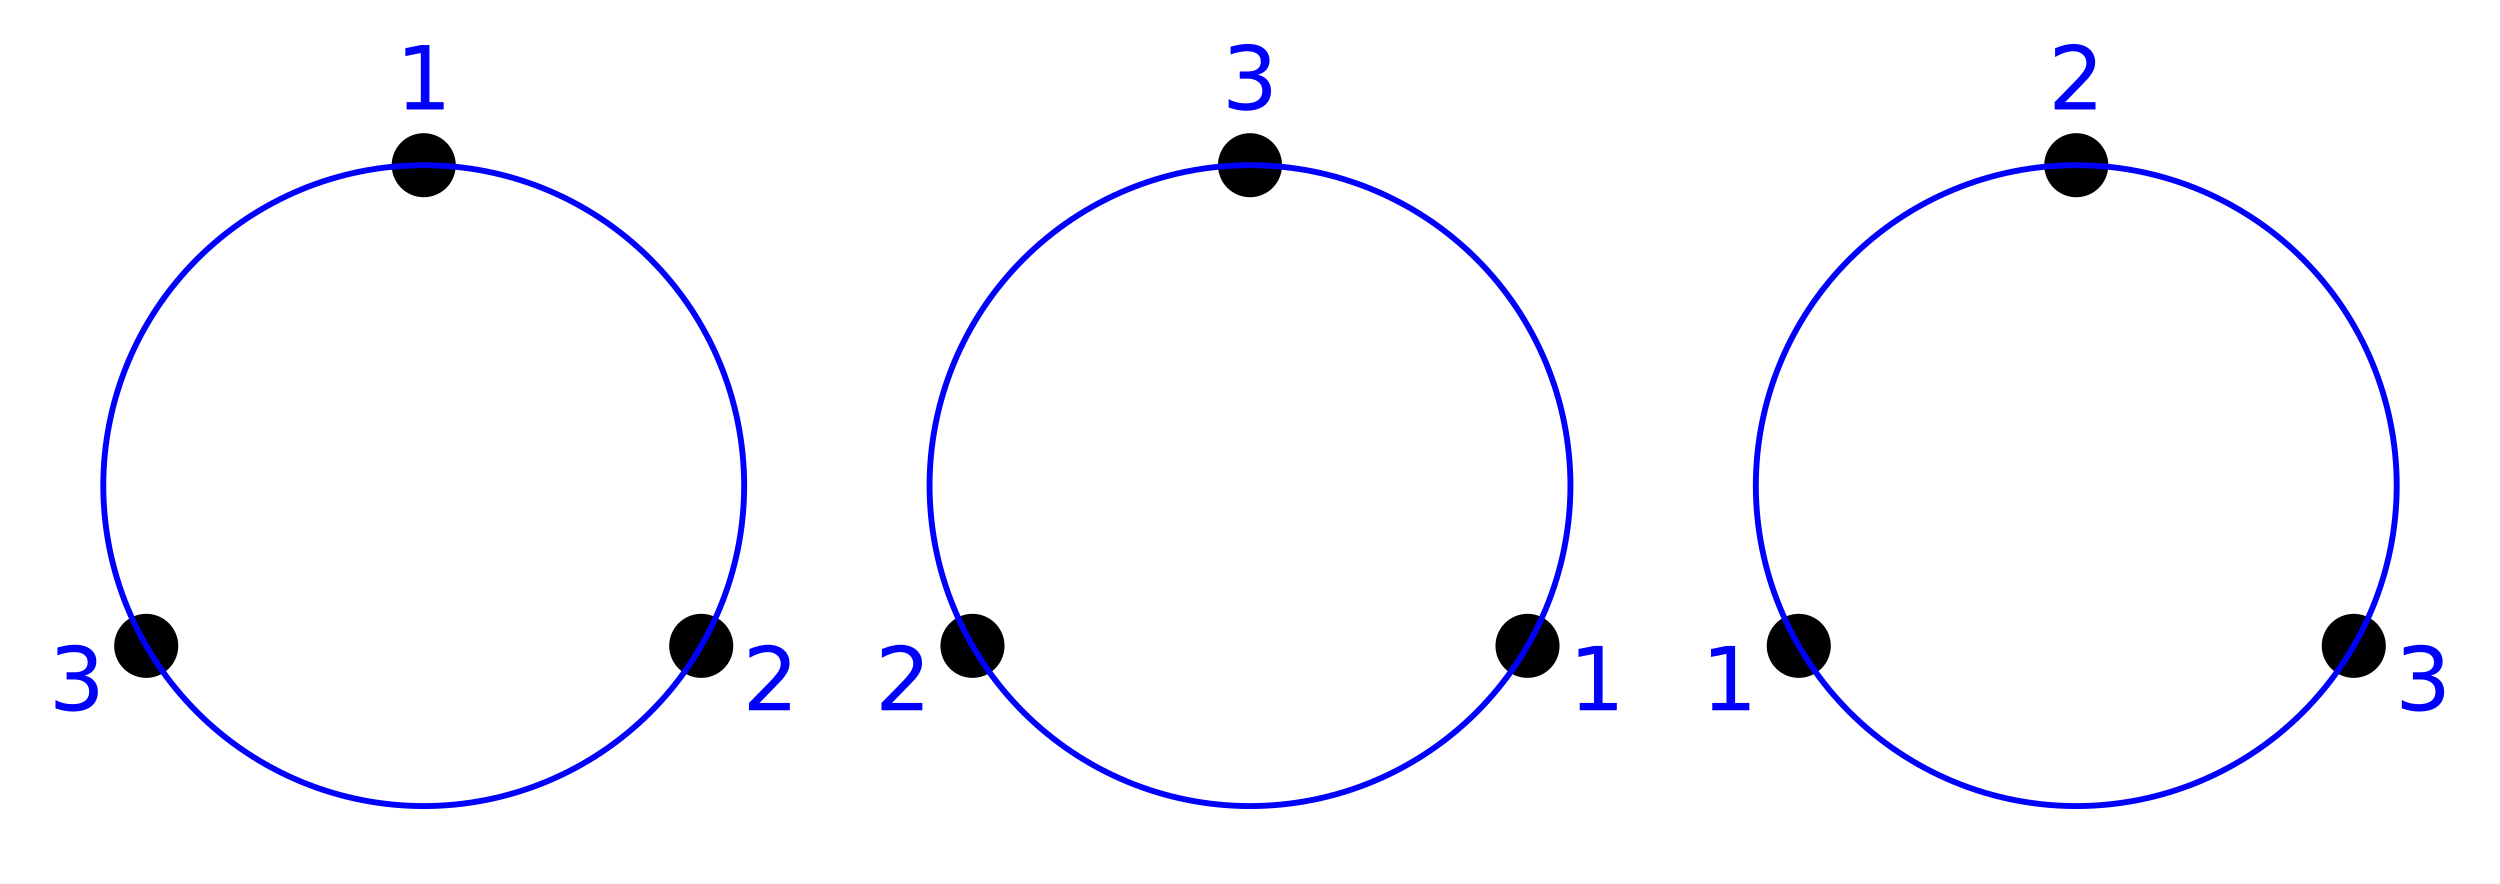
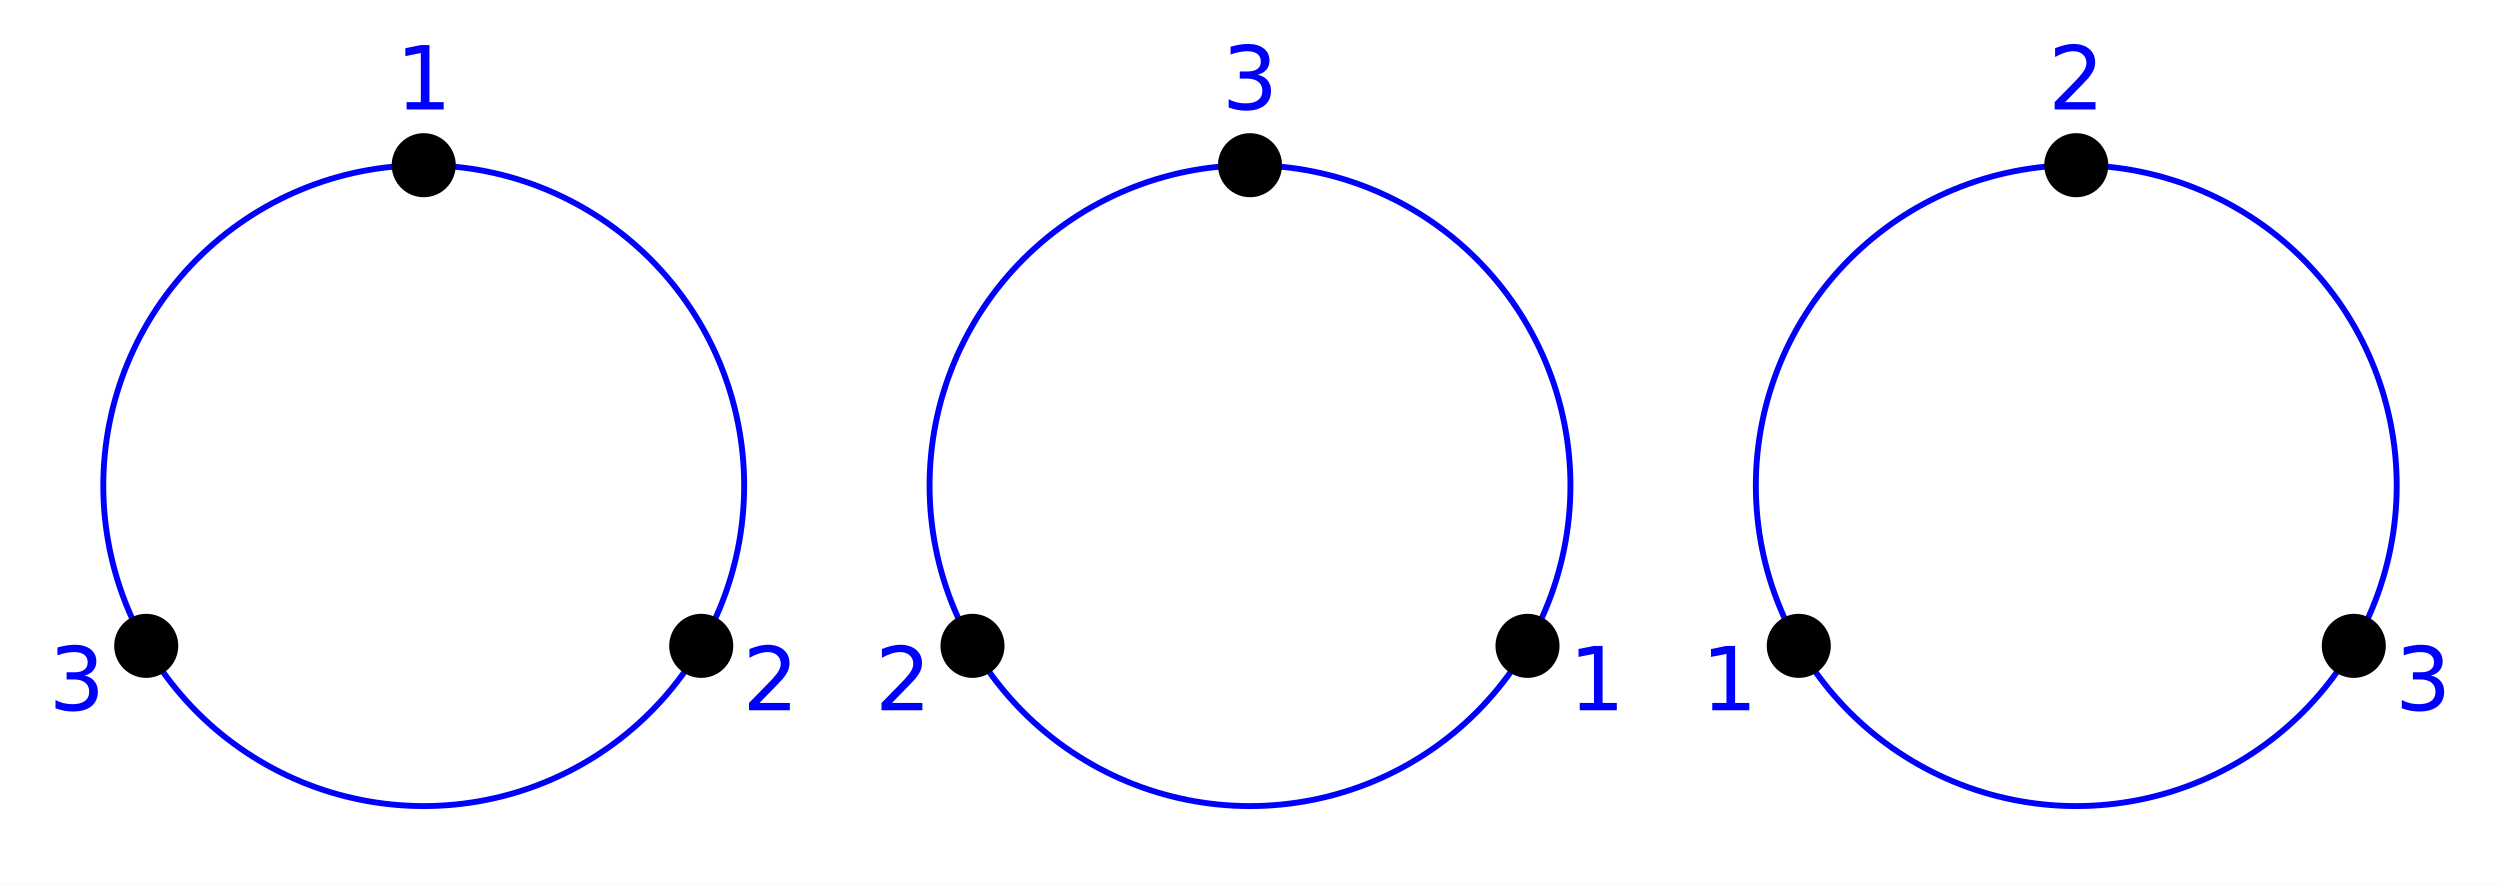
- <svg xmlns="http://www.w3.org/2000/svg" xmlns:xlink="http://www.w3.org/1999/xlink" height="150.118pt" version="1.1" viewBox="0 0 424.8 150.118" width="424.8pt">
-   <defs>
-     <style type="text/css">
+ <svg xmlns="http://www.w3.org/2000/svg" xmlns:xlink="http://www.w3.org/1999/xlink" height="150.118pt" version="1.1" viewBox="0 0 424.8 150.118" width="424.8pt" id="svg129">
+   <defs id="defs4">
+     <style type="text/css" id="style2">
*{stroke-linecap:butt;stroke-linejoin:round;}
  </style>
  </defs>
-   <g id="figure_1">
-     <g id="patch_1">
-       <path d="M 0 150.118  L 424.8 150.118  L 424.8 0  L 0 0  z " style="fill:#ffffff;" />
-     </g>
-     <g id="axes_1">
-       <g id="patch_2">
-         <path d="M 10.7 139.418  L 133.3 139.418  L 133.3 12.008  L 10.7 12.008  z " style="fill:#ffffff;" />
-       </g>
-       <g id="patch_3">
-         <path clip-path="url(#p53d3734d9e)" d="M 77.445 28.071  C 77.445 27.356 77.304 26.648 77.03 25.987  C 76.757 25.326 76.356 24.726 75.85 24.221  C 75.345 23.715 74.744 23.314 74.084 23.04  C 73.423 22.767 72.715 22.626 72 22.626  C 71.285 22.626 70.577 22.767 69.916 23.04  C 69.256 23.314 68.655 23.715 68.15 24.221  C 67.644 24.726 67.243 25.326 66.97 25.987  C 66.696 26.648 66.555 27.356 66.555 28.071  C 66.555 28.786 66.696 29.494 66.97 30.154  C 67.243 30.815 67.644 31.415 68.15 31.921  C 68.655 32.426 69.256 32.828 69.916 33.101  C 70.577 33.375 71.285 33.516 72 33.516  C 72.715 33.516 73.423 33.375 74.084 33.101  C 74.744 32.828 75.345 32.426 75.85 31.921  C 76.356 31.415 76.757 30.815 77.03 30.154  C 77.304 29.494 77.445 28.786 77.445 28.071  M 72 28.071  M 77.445 28.071  z " />
-       </g>
-       <g id="patch_4">
-         <path clip-path="url(#p53d3734d9e)" d="M 124.599 109.744  C 124.599 109.029 124.458 108.321 124.184 107.66  C 123.911 106.999 123.51 106.399 123.004 105.893  C 122.498 105.388 121.898 104.987 121.238 104.713  C 120.577 104.44 119.869 104.299 119.154 104.299  C 118.439 104.299 117.731 104.44 117.07 104.713  C 116.41 104.987 115.809 105.388 115.304 105.893  C 114.798 106.399 114.397 106.999 114.123 107.66  C 113.85 108.321 113.709 109.029 113.709 109.744  C 113.709 110.459 113.85 111.167 114.123 111.827  C 114.397 112.488 114.798 113.088 115.304 113.594  C 115.809 114.099 116.41 114.5 117.07 114.774  C 117.731 115.048 118.439 115.188 119.154 115.188  C 119.869 115.188 120.577 115.048 121.238 114.774  C 121.898 114.5 122.498 114.099 123.004 113.594  C 123.51 113.088 123.911 112.488 124.184 111.827  C 124.458 111.167 124.599 110.459 124.599 109.744  M 119.154 109.744  M 124.599 109.744  z " />
-       </g>
-       <g id="patch_5">
-         <path clip-path="url(#p53d3734d9e)" d="M 30.291 109.744  C 30.291 109.029 30.15 108.321 29.877 107.66  C 29.603 106.999 29.202 106.399 28.696 105.893  C 28.191 105.388 27.59 104.987 26.93 104.713  C 26.269 104.44 25.561 104.299 24.846 104.299  C 24.131 104.299 23.423 104.44 22.762 104.713  C 22.102 104.987 21.502 105.388 20.996 105.893  C 20.49 106.399 20.089 106.999 19.816 107.66  C 19.542 108.321 19.401 109.029 19.401 109.744  C 19.401 110.459 19.542 111.167 19.816 111.827  C 20.089 112.488 20.49 113.088 20.996 113.594  C 21.502 114.099 22.102 114.5 22.762 114.774  C 23.423 115.048 24.131 115.188 24.846 115.188  C 25.561 115.188 26.269 115.048 26.93 114.774  C 27.59 114.5 28.191 114.099 28.696 113.594  C 29.202 113.088 29.603 112.488 29.877 111.827  C 30.15 111.167 30.291 110.459 30.291 109.744  M 24.846 109.744  M 30.291 109.744  z " />
-       </g>
-       <g id="matplotlib.axis_1" />
-       <g id="matplotlib.axis_2" />
-       <g id="text_1">
-         <defs>
-           <path d="M 12.406 8.297  L 28.516 8.297  L 28.516 63.922  L 10.984 60.406  L 10.984 69.391  L 28.422 72.906  L 38.281 72.906  L 38.281 8.297  L 54.391 8.297  L 54.391 0  L 12.406 0  z " id="DejaVuSans-31" />
-         </defs>
-         <g style="fill:#0000ff;" transform="translate(67.22813 18.59766)scale(0.15 -0.15)">
-           <use xlink:href="#DejaVuSans-31" />
-         </g>
-       </g>
-       <g id="text_2">
-         <defs>
-           <path d="M 19.188 8.297  L 53.609 8.297  L 53.609 0  L 7.328 0  L 7.328 8.297  Q 12.938 14.109 22.625 23.891  Q 32.328 33.688 34.812 36.531  Q 39.547 41.844 41.422 45.531  Q 43.312 49.219 43.312 52.781  Q 43.312 58.594 39.234 62.25  Q 35.156 65.922 28.609 65.922  Q 23.969 65.922 18.812 64.312  Q 13.672 62.703 7.812 59.422  L 7.812 69.391  Q 13.766 71.781 18.938 73  Q 24.125 74.219 28.422 74.219  Q 39.75 74.219 46.484 68.547  Q 53.219 62.891 53.219 53.422  Q 53.219 48.922 51.531 44.891  Q 49.859 40.875 45.406 35.406  Q 44.188 33.984 37.641 27.219  Q 31.109 20.453 19.188 8.297  z " id="DejaVuSans-32" />
-         </defs>
-         <g style="fill:#0000ff;" transform="translate(126.1704 120.6887)scale(0.15 -0.15)">
-           <use xlink:href="#DejaVuSans-32" />
-         </g>
-       </g>
-       <g id="text_3">
-         <defs>
-           <path d="M 40.578 39.312  Q 47.656 37.797 51.625 33  Q 55.609 28.219 55.609 21.188  Q 55.609 10.406 48.188 4.484  Q 40.766 -1.422 27.094 -1.422  Q 22.516 -1.422 17.656 -0.516  Q 12.797 0.391 7.625 2.203  L 7.625 11.719  Q 11.719 9.328 16.594 8.109  Q 21.484 6.891 26.812 6.891  Q 36.078 6.891 40.938 10.547  Q 45.797 14.203 45.797 21.188  Q 45.797 27.641 41.281 31.266  Q 36.766 34.906 28.719 34.906  L 20.219 34.906  L 20.219 43.016  L 29.109 43.016  Q 36.375 43.016 40.234 45.922  Q 44.094 48.828 44.094 54.297  Q 44.094 59.906 40.109 62.906  Q 36.141 65.922 28.719 65.922  Q 24.656 65.922 20.016 65.031  Q 15.375 64.156 9.812 62.312  L 9.812 71.094  Q 15.438 72.656 20.344 73.438  Q 25.25 74.219 29.594 74.219  Q 40.828 74.219 47.359 69.109  Q 53.906 64.016 53.906 55.328  Q 53.906 49.266 50.438 45.094  Q 46.969 40.922 40.578 39.312  z " id="DejaVuSans-33" />
-         </defs>
-         <g style="fill:#0000ff;" transform="translate(8.285817 120.6887)scale(0.15 -0.15)">
-           <use xlink:href="#DejaVuSans-33" />
-         </g>
-       </g>
-       <g id="patch_6">
-         <path clip-path="url(#p53d3734d9e)" d="M 72 136.968  C 86.44 136.968 100.29 131.231 110.501 121.02  C 120.712 110.81 126.449 96.959 126.449 82.519  C 126.449 68.079 120.712 54.229 110.501 44.018  C 100.29 33.808 86.44 28.071 72 28.071  C 57.56 28.071 43.71 33.808 33.499 44.018  C 23.288 54.229 17.551 68.079 17.551 82.519  C 17.551 96.959 23.288 110.81 33.499 121.02  C 43.71 131.231 57.56 136.968 72 136.968  z " style="fill:none;stroke:#0000ff;stroke-linejoin:miter;" />
-       </g>
-     </g>
-     <g id="axes_2">
-       <g id="patch_7">
-         <path d="M 151.1 139.418  L 273.7 139.418  L 273.7 12.008  L 151.1 12.008  z " style="fill:#ffffff;" />
-       </g>
-       <g id="patch_8">
-         <path clip-path="url(#p44a70541e7)" d="M 217.845 28.071  C 217.845 27.356 217.704 26.648 217.43 25.987  C 217.157 25.326 216.756 24.726 216.25 24.221  C 215.745 23.715 215.144 23.314 214.484 23.04  C 213.823 22.767 213.115 22.626 212.4 22.626  C 211.685 22.626 210.977 22.767 210.316 23.04  C 209.656 23.314 209.055 23.715 208.55 24.221  C 208.044 24.726 207.643 25.326 207.37 25.987  C 207.096 26.648 206.955 27.356 206.955 28.071  C 206.955 28.786 207.096 29.494 207.37 30.154  C 207.643 30.815 208.044 31.415 208.55 31.921  C 209.055 32.426 209.656 32.828 210.316 33.101  C 210.977 33.375 211.685 33.516 212.4 33.516  C 213.115 33.516 213.823 33.375 214.484 33.101  C 215.144 32.828 215.745 32.426 216.25 31.921  C 216.756 31.415 217.157 30.815 217.43 30.154  C 217.704 29.494 217.845 28.786 217.845 28.071  M 212.4 28.071  M 217.845 28.071  z " />
-       </g>
-       <g id="patch_9">
-         <path clip-path="url(#p44a70541e7)" d="M 264.999 109.744  C 264.999 109.029 264.858 108.321 264.584 107.66  C 264.311 106.999 263.91 106.399 263.404 105.893  C 262.898 105.388 262.298 104.987 261.638 104.713  C 260.977 104.44 260.269 104.299 259.554 104.299  C 258.839 104.299 258.131 104.44 257.47 104.713  C 256.81 104.987 256.209 105.388 255.704 105.893  C 255.198 106.399 254.797 106.999 254.523 107.66  C 254.25 108.321 254.109 109.029 254.109 109.744  C 254.109 110.459 254.25 111.167 254.523 111.827  C 254.797 112.488 255.198 113.088 255.704 113.594  C 256.209 114.099 256.81 114.5 257.47 114.774  C 258.131 115.048 258.839 115.188 259.554 115.188  C 260.269 115.188 260.977 115.048 261.638 114.774  C 262.298 114.5 262.898 114.099 263.404 113.594  C 263.91 113.088 264.311 112.488 264.584 111.827  C 264.858 111.167 264.999 110.459 264.999 109.744  M 259.554 109.744  M 264.999 109.744  z " />
-       </g>
-       <g id="patch_10">
-         <path clip-path="url(#p44a70541e7)" d="M 170.691 109.744  C 170.691 109.029 170.55 108.321 170.277 107.66  C 170.003 106.999 169.602 106.399 169.096 105.893  C 168.591 105.388 167.99 104.987 167.33 104.713  C 166.669 104.44 165.961 104.299 165.246 104.299  C 164.531 104.299 163.823 104.44 163.162 104.713  C 162.502 104.987 161.902 105.388 161.396 105.893  C 160.89 106.399 160.489 106.999 160.216 107.66  C 159.942 108.321 159.801 109.029 159.801 109.744  C 159.801 110.459 159.942 111.167 160.216 111.827  C 160.489 112.488 160.89 113.088 161.396 113.594  C 161.902 114.099 162.502 114.5 163.162 114.774  C 163.823 115.048 164.531 115.188 165.246 115.188  C 165.961 115.188 166.669 115.048 167.33 114.774  C 167.99 114.5 168.591 114.099 169.096 113.594  C 169.602 113.088 170.003 112.488 170.277 111.827  C 170.55 111.167 170.691 110.459 170.691 109.744  M 165.246 109.744  M 170.691 109.744  z " />
-       </g>
-       <g id="matplotlib.axis_3" />
-       <g id="matplotlib.axis_4" />
-       <g id="text_4">
-         <g style="fill:#0000ff;" transform="translate(207.6281 18.59766)scale(0.15 -0.15)">
-           <use xlink:href="#DejaVuSans-33" />
-         </g>
-       </g>
-       <g id="text_5">
-         <g style="fill:#0000ff;" transform="translate(266.5704 120.6887)scale(0.15 -0.15)">
-           <use xlink:href="#DejaVuSans-31" />
-         </g>
-       </g>
-       <g id="text_6">
-         <g style="fill:#0000ff;" transform="translate(148.6858 120.6887)scale(0.15 -0.15)">
-           <use xlink:href="#DejaVuSans-32" />
-         </g>
-       </g>
-       <g id="patch_11">
-         <path clip-path="url(#p44a70541e7)" d="M 212.4 136.968  C 226.84 136.968 240.69 131.231 250.901 121.02  C 261.112 110.81 266.849 96.959 266.849 82.519  C 266.849 68.079 261.112 54.229 250.901 44.018  C 240.69 33.808 226.84 28.071 212.4 28.071  C 197.96 28.071 184.11 33.808 173.899 44.018  C 163.688 54.229 157.951 68.079 157.951 82.519  C 157.951 96.959 163.688 110.81 173.899 121.02  C 184.11 131.231 197.96 136.968 212.4 136.968  z " style="fill:none;stroke:#0000ff;stroke-linejoin:miter;" />
-       </g>
-     </g>
-     <g id="axes_3">
-       <g id="patch_12">
-         <path d="M 291.5 139.418  L 414.1 139.418  L 414.1 12.008  L 291.5 12.008  z " style="fill:#ffffff;" />
-       </g>
-       <g id="patch_13">
-         <path clip-path="url(#p4e82d95624)" d="M 358.245 28.071  C 358.245 27.356 358.104 26.648 357.83 25.987  C 357.557 25.326 357.156 24.726 356.65 24.221  C 356.145 23.715 355.544 23.314 354.884 23.04  C 354.223 22.767 353.515 22.626 352.8 22.626  C 352.085 22.626 351.377 22.767 350.716 23.04  C 350.056 23.314 349.455 23.715 348.95 24.221  C 348.444 24.726 348.043 25.326 347.77 25.987  C 347.496 26.648 347.355 27.356 347.355 28.071  C 347.355 28.786 347.496 29.494 347.77 30.154  C 348.043 30.815 348.444 31.415 348.95 31.921  C 349.455 32.426 350.056 32.828 350.716 33.101  C 351.377 33.375 352.085 33.516 352.8 33.516  C 353.515 33.516 354.223 33.375 354.884 33.101  C 355.544 32.828 356.145 32.426 356.65 31.921  C 357.156 31.415 357.557 30.815 357.83 30.154  C 358.104 29.494 358.245 28.786 358.245 28.071  M 352.8 28.071  M 358.245 28.071  z " />
-       </g>
-       <g id="patch_14">
-         <path clip-path="url(#p4e82d95624)" d="M 405.399 109.744  C 405.399 109.029 405.258 108.321 404.984 107.66  C 404.711 106.999 404.31 106.399 403.804 105.893  C 403.298 105.388 402.698 104.987 402.038 104.713  C 401.377 104.44 400.669 104.299 399.954 104.299  C 399.239 104.299 398.531 104.44 397.87 104.713  C 397.21 104.987 396.609 105.388 396.104 105.893  C 395.598 106.399 395.197 106.999 394.923 107.66  C 394.65 108.321 394.509 109.029 394.509 109.744  C 394.509 110.459 394.65 111.167 394.923 111.827  C 395.197 112.488 395.598 113.088 396.104 113.594  C 396.609 114.099 397.21 114.5 397.87 114.774  C 398.531 115.048 399.239 115.188 399.954 115.188  C 400.669 115.188 401.377 115.048 402.038 114.774  C 402.698 114.5 403.298 114.099 403.804 113.594  C 404.31 113.088 404.711 112.488 404.984 111.827  C 405.258 111.167 405.399 110.459 405.399 109.744  M 399.954 109.744  M 405.399 109.744  z " />
-       </g>
-       <g id="patch_15">
-         <path clip-path="url(#p4e82d95624)" d="M 311.091 109.744  C 311.091 109.029 310.95 108.321 310.677 107.66  C 310.403 106.999 310.002 106.399 309.496 105.893  C 308.991 105.388 308.39 104.987 307.73 104.713  C 307.069 104.44 306.361 104.299 305.646 104.299  C 304.931 104.299 304.223 104.44 303.562 104.713  C 302.902 104.987 302.302 105.388 301.796 105.893  C 301.29 106.399 300.889 106.999 300.616 107.66  C 300.342 108.321 300.201 109.029 300.201 109.744  C 300.201 110.459 300.342 111.167 300.616 111.827  C 300.889 112.488 301.29 113.088 301.796 113.594  C 302.302 114.099 302.902 114.5 303.562 114.774  C 304.223 115.048 304.931 115.188 305.646 115.188  C 306.361 115.188 307.069 115.048 307.73 114.774  C 308.39 114.5 308.991 114.099 309.496 113.594  C 310.002 113.088 310.403 112.488 310.677 111.827  C 310.95 111.167 311.091 110.459 311.091 109.744  M 305.646 109.744  M 311.091 109.744  z " />
-       </g>
-       <g id="matplotlib.axis_5" />
-       <g id="matplotlib.axis_6" />
-       <g id="text_7">
-         <g style="fill:#0000ff;" transform="translate(348.0281 18.59766)scale(0.15 -0.15)">
-           <use xlink:href="#DejaVuSans-32" />
-         </g>
-       </g>
-       <g id="text_8">
-         <g style="fill:#0000ff;" transform="translate(406.9704 120.6887)scale(0.15 -0.15)">
-           <use xlink:href="#DejaVuSans-33" />
-         </g>
-       </g>
-       <g id="text_9">
-         <g style="fill:#0000ff;" transform="translate(289.0858 120.6887)scale(0.15 -0.15)">
-           <use xlink:href="#DejaVuSans-31" />
-         </g>
-       </g>
-       <g id="patch_16">
-         <path clip-path="url(#p4e82d95624)" d="M 352.8 136.968  C 367.24 136.968 381.09 131.231 391.301 121.02  C 401.512 110.81 407.249 96.959 407.249 82.519  C 407.249 68.079 401.512 54.229 391.301 44.018  C 381.09 33.808 367.24 28.071 352.8 28.071  C 338.36 28.071 324.51 33.808 314.299 44.018  C 304.088 54.229 298.351 68.079 298.351 82.519  C 298.351 96.959 304.088 110.81 314.299 121.02  C 324.51 131.231 338.36 136.968 352.8 136.968  z " style="fill:none;stroke:#0000ff;stroke-linejoin:miter;" />
-       </g>
+   <path d="M 0,150.118 H 424.8 V 0 H 0 Z" style="fill:#ffffff;stroke-linecap:butt;stroke-linejoin:round" id="path6" />
+   <g id="patch_2" style="stroke-linecap:butt;stroke-linejoin:round">
+     <path d="M 10.7,139.418 H 133.3 V 12.008 H 10.7 Z" style="fill:#ffffff;stroke-linecap:butt;stroke-linejoin:round" id="path9" />
+   </g>
+   <g id="matplotlib.axis_1" style="stroke-linecap:butt;stroke-linejoin:round" />
+   <g id="matplotlib.axis_2" style="stroke-linecap:butt;stroke-linejoin:round" />
+   <g id="text_1" style="stroke-linecap:butt;stroke-linejoin:round">
+     <defs id="defs24">
+       <path d="m 12.406,8.297 h 16.109 v 55.625 L 10.984,60.406 v 8.984 l 17.438,3.516 H 38.281 V 8.297 H 54.391 V 0 H 12.406 Z" id="DejaVuSans-31" style="stroke-linecap:butt;stroke-linejoin:round" />
+     </defs>
+     <g style="fill:#0000ff;stroke-linecap:butt;stroke-linejoin:round" transform="matrix(0.15,0,0,-0.15,67.22813,18.59766)" id="g28">
+       <use xlink:href="#DejaVuSans-31" id="use26" style="stroke-linecap:butt;stroke-linejoin:round" x="0" y="0" width="100%" height="100%" />
    </g>
  </g>
-   <defs>
+   <g id="text_2" style="stroke-linecap:butt;stroke-linejoin:round">
+     <defs id="defs32">
+       <path d="M 19.188,8.297 H 53.609 V 0 H 7.328 v 8.297 q 5.609,5.812 15.297,15.594 9.703,9.797 12.188,12.641 4.734,5.312 6.609,9 1.891,3.688 1.891,7.25 0,5.812 -4.078,9.469 -4.078,3.672 -10.625,3.672 -4.641,0 -9.797,-1.609 -5.141,-1.609 -11,-4.891 v 9.969 Q 13.766,71.781 18.938,73 q 5.188,1.219 9.484,1.219 11.328,0 18.062,-5.672 6.734,-5.656 6.734,-15.125 0,-4.5 -1.688,-8.531 Q 49.859,40.875 45.406,35.406 44.188,33.984 37.641,27.219 31.109,20.453 19.188,8.297 Z" id="DejaVuSans-32" style="stroke-linecap:butt;stroke-linejoin:round" />
+     </defs>
+     <g style="fill:#0000ff;stroke-linecap:butt;stroke-linejoin:round" transform="matrix(0.15,0,0,-0.15,126.1704,120.6887)" id="g36">
+       <use xlink:href="#DejaVuSans-32" id="use34" style="stroke-linecap:butt;stroke-linejoin:round" x="0" y="0" width="100%" height="100%" />
+     </g>
+   </g>
+   <g id="text_3" style="stroke-linecap:butt;stroke-linejoin:round">
+     <defs id="defs40">
+       <path d="M 40.578,39.312 Q 47.656,37.797 51.625,33 q 3.984,-4.781 3.984,-11.812 0,-10.781 -7.422,-16.703 -7.422,-5.906 -21.094,-5.906 -4.578,0 -9.438,0.906 -4.859,0.906 -10.031,2.719 v 9.516 q 4.094,-2.391 8.969,-3.609 4.891,-1.219 10.219,-1.219 9.266,0 14.125,3.656 4.859,3.656 4.859,10.641 0,6.453 -4.516,10.078 -4.516,3.641 -12.562,3.641 h -8.5 v 8.109 h 8.891 q 7.266,0 11.125,2.906 3.859,2.906 3.859,8.375 0,5.609 -3.984,8.609 -3.969,3.016 -11.391,3.016 -4.062,0 -8.703,-0.891 Q 15.375,64.156 9.812,62.312 v 8.781 q 5.625,1.562 10.531,2.344 4.906,0.781 9.25,0.781 11.234,0 17.766,-5.109 6.547,-5.094 6.547,-13.781 0,-6.062 -3.469,-10.234 -3.469,-4.172 -9.859,-5.781 z" id="DejaVuSans-33" style="stroke-linecap:butt;stroke-linejoin:round" />
+     </defs>
+     <g style="fill:#0000ff;stroke-linecap:butt;stroke-linejoin:round" transform="matrix(0.15,0,0,-0.15,8.285817,120.6887)" id="g44">
+       <use xlink:href="#DejaVuSans-33" id="use42" style="stroke-linecap:butt;stroke-linejoin:round" x="0" y="0" width="100%" height="100%" />
+     </g>
+   </g>
+   <g id="patch_6" style="stroke-linecap:butt;stroke-linejoin:round">
+     <path clip-path="url(#p53d3734d9e)" d="m 72,136.968 c 14.44,0 28.29,-5.737 38.501,-15.948 10.211,-10.211 15.948,-24.061 15.948,-38.501 0,-14.44 -5.737,-28.29 -15.948,-38.501 C 100.29,33.808 86.44,28.071 72,28.071 c -14.44,0 -28.29,5.737 -38.501,15.948 -10.211,10.211 -15.948,24.061 -15.948,38.501 0,14.44 5.737,28.29 15.948,38.501 C 43.71,131.231 57.56,136.968 72,136.968 Z" style="fill:none;stroke:#0000ff;stroke-linecap:butt;stroke-linejoin:miter" id="path47" />
+   </g>
+   <g id="patch_7" style="stroke-linecap:butt;stroke-linejoin:round">
+     <path d="M 151.1,139.418 H 273.7 V 12.008 H 151.1 Z" style="fill:#ffffff;stroke-linecap:butt;stroke-linejoin:round" id="path51" />
+   </g>
+   <g id="matplotlib.axis_3" style="stroke-linecap:butt;stroke-linejoin:round" />
+   <g id="matplotlib.axis_4" style="stroke-linecap:butt;stroke-linejoin:round" />
+   <g id="text_4" style="stroke-linecap:butt;stroke-linejoin:round">
+     <g style="fill:#0000ff;stroke-linecap:butt;stroke-linejoin:round" transform="matrix(0.15,0,0,-0.15,207.6281,18.59766)" id="g67">
+       <use xlink:href="#DejaVuSans-33" id="use65" style="stroke-linecap:butt;stroke-linejoin:round" x="0" y="0" width="100%" height="100%" />
+     </g>
+   </g>
+   <g id="text_5" style="stroke-linecap:butt;stroke-linejoin:round">
+     <g style="fill:#0000ff;stroke-linecap:butt;stroke-linejoin:round" transform="matrix(0.15,0,0,-0.15,266.5704,120.6887)" id="g72">
+       <use xlink:href="#DejaVuSans-31" id="use70" style="stroke-linecap:butt;stroke-linejoin:round" x="0" y="0" width="100%" height="100%" />
+     </g>
+   </g>
+   <g id="text_6" style="stroke-linecap:butt;stroke-linejoin:round">
+     <g style="fill:#0000ff;stroke-linecap:butt;stroke-linejoin:round" transform="matrix(0.15,0,0,-0.15,148.6858,120.6887)" id="g77">
+       <use xlink:href="#DejaVuSans-32" id="use75" style="stroke-linecap:butt;stroke-linejoin:round" x="0" y="0" width="100%" height="100%" />
+     </g>
+   </g>
+   <g id="patch_11" style="stroke-linecap:butt;stroke-linejoin:round">
+     <path clip-path="url(#p44a70541e7)" d="m 212.4,136.968 c 14.44,0 28.29,-5.737 38.501,-15.948 10.211,-10.211 15.948,-24.061 15.948,-38.501 0,-14.44 -5.737,-28.29 -15.948,-38.501 C 240.69,33.808 226.84,28.071 212.4,28.071 c -14.44,0 -28.29,5.737 -38.501,15.948 -10.211,10.211 -15.948,24.061 -15.948,38.501 0,14.44 5.737,28.29 15.948,38.501 10.211,10.211 24.061,15.948 38.501,15.948 z" style="fill:none;stroke:#0000ff;stroke-linecap:butt;stroke-linejoin:miter" id="path80" />
+   </g>
+   <g id="patch_12" style="stroke-linecap:butt;stroke-linejoin:round">
+     <path d="M 291.5,139.418 H 414.1 V 12.008 H 291.5 Z" style="fill:#ffffff;stroke-linecap:butt;stroke-linejoin:round" id="path84" />
+   </g>
+   <g id="matplotlib.axis_5" style="stroke-linecap:butt;stroke-linejoin:round" />
+   <g id="matplotlib.axis_6" style="stroke-linecap:butt;stroke-linejoin:round" />
+   <g id="text_7" style="stroke-linecap:butt;stroke-linejoin:round">
+     <g style="fill:#0000ff;stroke-linecap:butt;stroke-linejoin:round" transform="matrix(0.15,0,0,-0.15,348.0281,18.59766)" id="g100">
+       <use xlink:href="#DejaVuSans-32" id="use98" style="stroke-linecap:butt;stroke-linejoin:round" x="0" y="0" width="100%" height="100%" />
+     </g>
+   </g>
+   <g id="text_8" style="stroke-linecap:butt;stroke-linejoin:round">
+     <g style="fill:#0000ff;stroke-linecap:butt;stroke-linejoin:round" transform="matrix(0.15,0,0,-0.15,406.9704,120.6887)" id="g105">
+       <use xlink:href="#DejaVuSans-33" id="use103" style="stroke-linecap:butt;stroke-linejoin:round" x="0" y="0" width="100%" height="100%" />
+     </g>
+   </g>
+   <g id="text_9" style="stroke-linecap:butt;stroke-linejoin:round">
+     <g style="fill:#0000ff;stroke-linecap:butt;stroke-linejoin:round" transform="matrix(0.15,0,0,-0.15,289.0858,120.6887)" id="g110">
+       <use xlink:href="#DejaVuSans-31" id="use108" style="stroke-linecap:butt;stroke-linejoin:round" x="0" y="0" width="100%" height="100%" />
+     </g>
+   </g>
+   <g id="patch_16" style="stroke-linecap:butt;stroke-linejoin:round">
+     <path clip-path="url(#p4e82d95624)" d="m 352.8,136.968 c 14.44,0 28.29,-5.737 38.501,-15.948 10.211,-10.211 15.948,-24.061 15.948,-38.501 0,-14.44 -5.737,-28.29 -15.948,-38.501 C 381.09,33.808 367.24,28.071 352.8,28.071 c -14.44,0 -28.29,5.737 -38.501,15.948 -10.211,10.211 -15.948,24.061 -15.948,38.501 0,14.44 5.737,28.29 15.948,38.501 10.211,10.211 24.061,15.948 38.501,15.948 z" style="fill:none;stroke:#0000ff;stroke-linecap:butt;stroke-linejoin:miter" id="path113" />
+   </g>
+   <defs id="defs127">
    <clipPath id="p53d3734d9e">
-       <rect height="127.41" width="122.6" x="10.7" y="12.008" />
+       <rect height="127.41" width="122.6" x="10.7" y="12.008" id="rect118" />
    </clipPath>
    <clipPath id="p44a70541e7">
-       <rect height="127.41" width="122.6" x="151.1" y="12.008" />
+       <rect height="127.41" width="122.6" x="151.1" y="12.008" id="rect121" />
    </clipPath>
    <clipPath id="p4e82d95624">
-       <rect height="127.41" width="122.6" x="291.5" y="12.008" />
+       <rect height="127.41" width="122.6" x="291.5" y="12.008" id="rect124" />
    </clipPath>
  </defs>
+   <g id="patch_3" style="stroke-linecap:butt;stroke-linejoin:round">
+     <path clip-path="url(#p53d3734d9e)" d="m 77.445,28.071 c 0,-0.715 -0.141,-1.423 -0.414,-2.084 -0.274,-0.661 -0.675,-1.261 -1.18,-1.766 -0.506,-0.506 -1.106,-0.907 -1.766,-1.18 C 73.423,22.767 72.715,22.626 72,22.626 c -0.715,0 -1.423,0.141 -2.084,0.414 -0.661,0.274 -1.261,0.675 -1.766,1.18 -0.506,0.506 -0.907,1.106 -1.18,1.766 -0.274,0.661 -0.414,1.369 -0.414,2.084 0,0.715 0.141,1.423 0.414,2.084 0.274,0.661 0.675,1.261 1.18,1.766 0.506,0.506 1.106,0.907 1.766,1.18 0.661,0.274 1.369,0.414 2.084,0.414 0.715,0 1.423,-0.141 2.084,-0.414 0.661,-0.274 1.261,-0.675 1.766,-1.18 0.506,-0.506 0.907,-1.106 1.18,-1.766 0.274,-0.661 0.414,-1.369 0.414,-2.084 m -5.445,0 m 5.445,0 z" id="path12" style="stroke-linecap:butt;stroke-linejoin:round" />
+   </g>
+   <g id="patch_4" style="stroke-linecap:butt;stroke-linejoin:round">
+     <path clip-path="url(#p53d3734d9e)" d="m 124.599,109.744 c 0,-0.715 -0.141,-1.423 -0.414,-2.084 -0.274,-0.661 -0.675,-1.261 -1.18,-1.766 -0.506,-0.506 -1.106,-0.907 -1.766,-1.18 -0.661,-0.274 -1.369,-0.414 -2.084,-0.414 -0.715,0 -1.423,0.141 -2.084,0.414 -0.661,0.274 -1.261,0.675 -1.766,1.18 -0.506,0.506 -0.907,1.106 -1.18,1.766 -0.274,0.661 -0.414,1.369 -0.414,2.084 0,0.715 0.141,1.423 0.414,2.084 0.274,0.661 0.675,1.261 1.18,1.766 0.506,0.506 1.106,0.907 1.766,1.18 0.661,0.274 1.369,0.414 2.084,0.414 0.715,0 1.423,-0.141 2.084,-0.414 0.661,-0.274 1.261,-0.675 1.766,-1.18 0.506,-0.506 0.907,-1.106 1.18,-1.766 0.274,-0.661 0.414,-1.369 0.414,-2.084 m -5.445,0 m 5.445,0 z" id="path15" style="stroke-linecap:butt;stroke-linejoin:round" />
+   </g>
+   <g id="patch_5" style="stroke-linecap:butt;stroke-linejoin:round">
+     <path clip-path="url(#p53d3734d9e)" d="m 30.291,109.744 c 0,-0.715 -0.141,-1.423 -0.414,-2.084 -0.274,-0.661 -0.675,-1.261 -1.18,-1.766 -0.506,-0.506 -1.106,-0.907 -1.766,-1.18 -0.661,-0.274 -1.369,-0.414 -2.084,-0.414 -0.715,0 -1.423,0.141 -2.084,0.414 -0.661,0.274 -1.261,0.675 -1.766,1.18 -0.506,0.506 -0.907,1.106 -1.18,1.766 -0.274,0.661 -0.414,1.369 -0.414,2.084 0,0.715 0.141,1.423 0.414,2.084 0.274,0.661 0.675,1.261 1.18,1.766 0.506,0.506 1.106,0.907 1.766,1.18 0.661,0.274 1.369,0.414 2.084,0.414 0.715,0 1.423,-0.141 2.084,-0.414 0.661,-0.274 1.261,-0.675 1.766,-1.18 0.506,-0.506 0.907,-1.106 1.18,-1.766 0.274,-0.661 0.414,-1.369 0.414,-2.084 m -5.445,0 m 5.445,0 z" id="path18" style="stroke-linecap:butt;stroke-linejoin:round" />
+   </g>
+   <g id="patch_8" style="stroke-linecap:butt;stroke-linejoin:round">
+     <path clip-path="url(#p44a70541e7)" d="m 217.845,28.071 c 0,-0.715 -0.141,-1.423 -0.414,-2.084 -0.274,-0.661 -0.675,-1.261 -1.18,-1.766 -0.506,-0.506 -1.106,-0.907 -1.766,-1.18 -0.661,-0.274 -1.369,-0.414 -2.084,-0.414 -0.715,0 -1.423,0.141 -2.084,0.414 -0.661,0.274 -1.261,0.675 -1.766,1.18 -0.506,0.506 -0.907,1.106 -1.18,1.766 -0.274,0.661 -0.414,1.369 -0.414,2.084 0,0.715 0.141,1.423 0.414,2.084 0.274,0.661 0.675,1.261 1.18,1.766 0.506,0.506 1.106,0.907 1.766,1.18 0.661,0.274 1.369,0.414 2.084,0.414 0.715,0 1.423,-0.141 2.084,-0.414 0.661,-0.274 1.261,-0.675 1.766,-1.18 0.506,-0.506 0.907,-1.106 1.18,-1.766 0.274,-0.661 0.414,-1.369 0.414,-2.084 m -5.445,0 m 5.445,0 z" id="path54" style="stroke-linecap:butt;stroke-linejoin:round" />
+   </g>
+   <g id="patch_9" style="stroke-linecap:butt;stroke-linejoin:round">
+     <path clip-path="url(#p44a70541e7)" d="m 264.999,109.744 c 0,-0.715 -0.141,-1.423 -0.414,-2.084 -0.274,-0.661 -0.675,-1.261 -1.18,-1.766 -0.506,-0.506 -1.106,-0.907 -1.766,-1.18 -0.661,-0.274 -1.369,-0.414 -2.084,-0.414 -0.715,0 -1.423,0.141 -2.084,0.414 -0.661,0.274 -1.261,0.675 -1.766,1.18 -0.506,0.506 -0.907,1.106 -1.18,1.766 -0.274,0.661 -0.414,1.369 -0.414,2.084 0,0.715 0.141,1.423 0.414,2.084 0.274,0.661 0.675,1.261 1.18,1.766 0.506,0.506 1.106,0.907 1.766,1.18 0.661,0.274 1.369,0.414 2.084,0.414 0.715,0 1.423,-0.141 2.084,-0.414 0.661,-0.274 1.261,-0.675 1.766,-1.18 0.506,-0.506 0.907,-1.106 1.18,-1.766 0.274,-0.661 0.414,-1.369 0.414,-2.084 m -5.445,0 m 5.445,0 z" id="path57" style="stroke-linecap:butt;stroke-linejoin:round" />
+   </g>
+   <g id="patch_10" style="stroke-linecap:butt;stroke-linejoin:round">
+     <path clip-path="url(#p44a70541e7)" d="m 170.691,109.744 c 0,-0.715 -0.141,-1.423 -0.414,-2.084 -0.274,-0.661 -0.675,-1.261 -1.18,-1.766 -0.506,-0.506 -1.106,-0.907 -1.766,-1.18 -0.661,-0.274 -1.369,-0.414 -2.084,-0.414 -0.715,0 -1.423,0.141 -2.084,0.414 -0.661,0.274 -1.261,0.675 -1.766,1.18 -0.506,0.506 -0.907,1.106 -1.18,1.766 -0.274,0.661 -0.414,1.369 -0.414,2.084 0,0.715 0.141,1.423 0.414,2.084 0.274,0.661 0.675,1.261 1.18,1.766 0.506,0.506 1.106,0.907 1.766,1.18 0.661,0.274 1.369,0.414 2.084,0.414 0.715,0 1.423,-0.141 2.084,-0.414 0.661,-0.274 1.261,-0.675 1.766,-1.18 0.506,-0.506 0.907,-1.106 1.18,-1.766 0.274,-0.661 0.414,-1.369 0.414,-2.084 m -5.445,0 m 5.445,0 z" id="path60" style="stroke-linecap:butt;stroke-linejoin:round" />
+   </g>
+   <g id="patch_13" style="stroke-linecap:butt;stroke-linejoin:round">
+     <path clip-path="url(#p4e82d95624)" d="m 358.245,28.071 c 0,-0.715 -0.141,-1.423 -0.414,-2.084 -0.274,-0.661 -0.675,-1.261 -1.18,-1.766 -0.506,-0.506 -1.106,-0.907 -1.766,-1.18 -0.661,-0.274 -1.369,-0.414 -2.084,-0.414 -0.715,0 -1.423,0.141 -2.084,0.414 -0.661,0.274 -1.261,0.675 -1.766,1.18 -0.506,0.506 -0.907,1.106 -1.18,1.766 -0.274,0.661 -0.414,1.369 -0.414,2.084 0,0.715 0.141,1.423 0.414,2.084 0.274,0.661 0.675,1.261 1.18,1.766 0.506,0.506 1.106,0.907 1.766,1.18 0.661,0.274 1.369,0.414 2.084,0.414 0.715,0 1.423,-0.141 2.084,-0.414 0.661,-0.274 1.261,-0.675 1.766,-1.18 0.506,-0.506 0.907,-1.106 1.18,-1.766 0.274,-0.661 0.414,-1.369 0.414,-2.084 m -5.445,0 m 5.445,0 z" id="path87" style="stroke-linecap:butt;stroke-linejoin:round" />
+   </g>
+   <g id="patch_14" style="stroke-linecap:butt;stroke-linejoin:round">
+     <path clip-path="url(#p4e82d95624)" d="m 405.399,109.744 c 0,-0.715 -0.141,-1.423 -0.414,-2.084 -0.274,-0.661 -0.675,-1.261 -1.18,-1.766 -0.506,-0.506 -1.106,-0.907 -1.766,-1.18 -0.661,-0.274 -1.369,-0.414 -2.084,-0.414 -0.715,0 -1.423,0.141 -2.084,0.414 -0.661,0.274 -1.261,0.675 -1.766,1.18 -0.506,0.506 -0.907,1.106 -1.18,1.766 -0.274,0.661 -0.414,1.369 -0.414,2.084 0,0.715 0.141,1.423 0.414,2.084 0.274,0.661 0.675,1.261 1.18,1.766 0.506,0.506 1.106,0.907 1.766,1.18 0.661,0.274 1.369,0.414 2.084,0.414 0.715,0 1.423,-0.141 2.084,-0.414 0.661,-0.274 1.261,-0.675 1.766,-1.18 0.506,-0.506 0.907,-1.106 1.18,-1.766 0.274,-0.661 0.414,-1.369 0.414,-2.084 m -5.445,0 m 5.445,0 z" id="path90" style="stroke-linecap:butt;stroke-linejoin:round" />
+   </g>
+   <g id="patch_15" style="stroke-linecap:butt;stroke-linejoin:round">
+     <path clip-path="url(#p4e82d95624)" d="m 311.091,109.744 c 0,-0.715 -0.141,-1.423 -0.414,-2.084 -0.274,-0.661 -0.675,-1.261 -1.18,-1.766 -0.506,-0.506 -1.106,-0.907 -1.766,-1.18 -0.661,-0.274 -1.369,-0.414 -2.084,-0.414 -0.715,0 -1.423,0.141 -2.084,0.414 -0.661,0.274 -1.261,0.675 -1.766,1.18 -0.506,0.506 -0.907,1.106 -1.18,1.766 -0.274,0.661 -0.414,1.369 -0.414,2.084 0,0.715 0.141,1.423 0.414,2.084 0.274,0.661 0.675,1.261 1.18,1.766 0.506,0.506 1.106,0.907 1.766,1.18 0.661,0.274 1.369,0.414 2.084,0.414 0.715,0 1.423,-0.141 2.084,-0.414 0.661,-0.274 1.261,-0.675 1.766,-1.18 0.506,-0.506 0.907,-1.106 1.18,-1.766 0.274,-0.661 0.414,-1.369 0.414,-2.084 m -5.445,0 m 5.445,0 z" id="path93" style="stroke-linecap:butt;stroke-linejoin:round" />
+   </g>
</svg>
